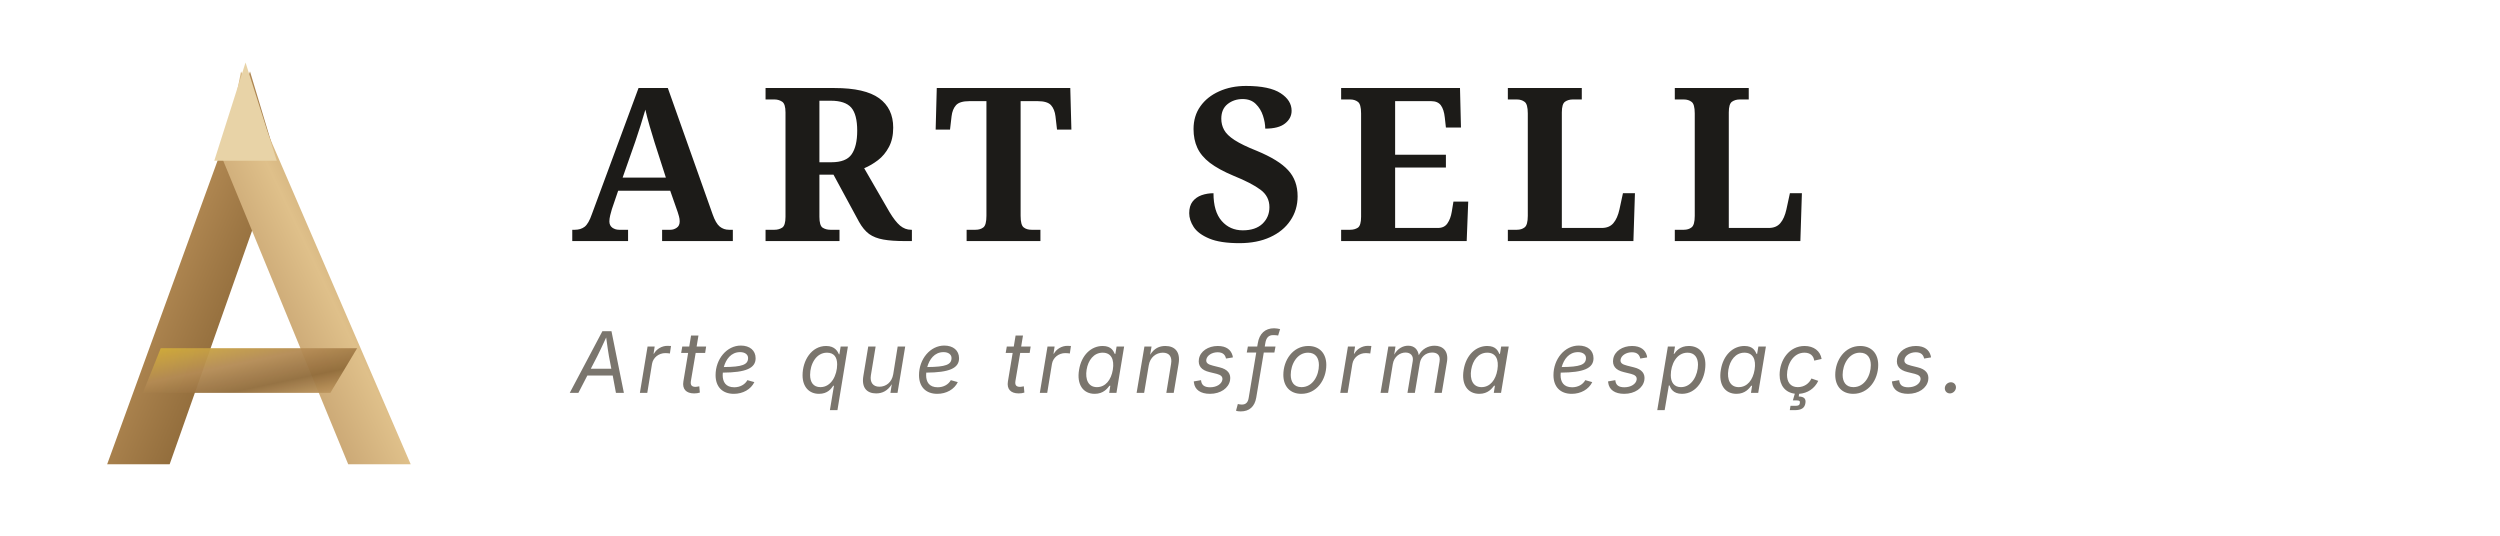
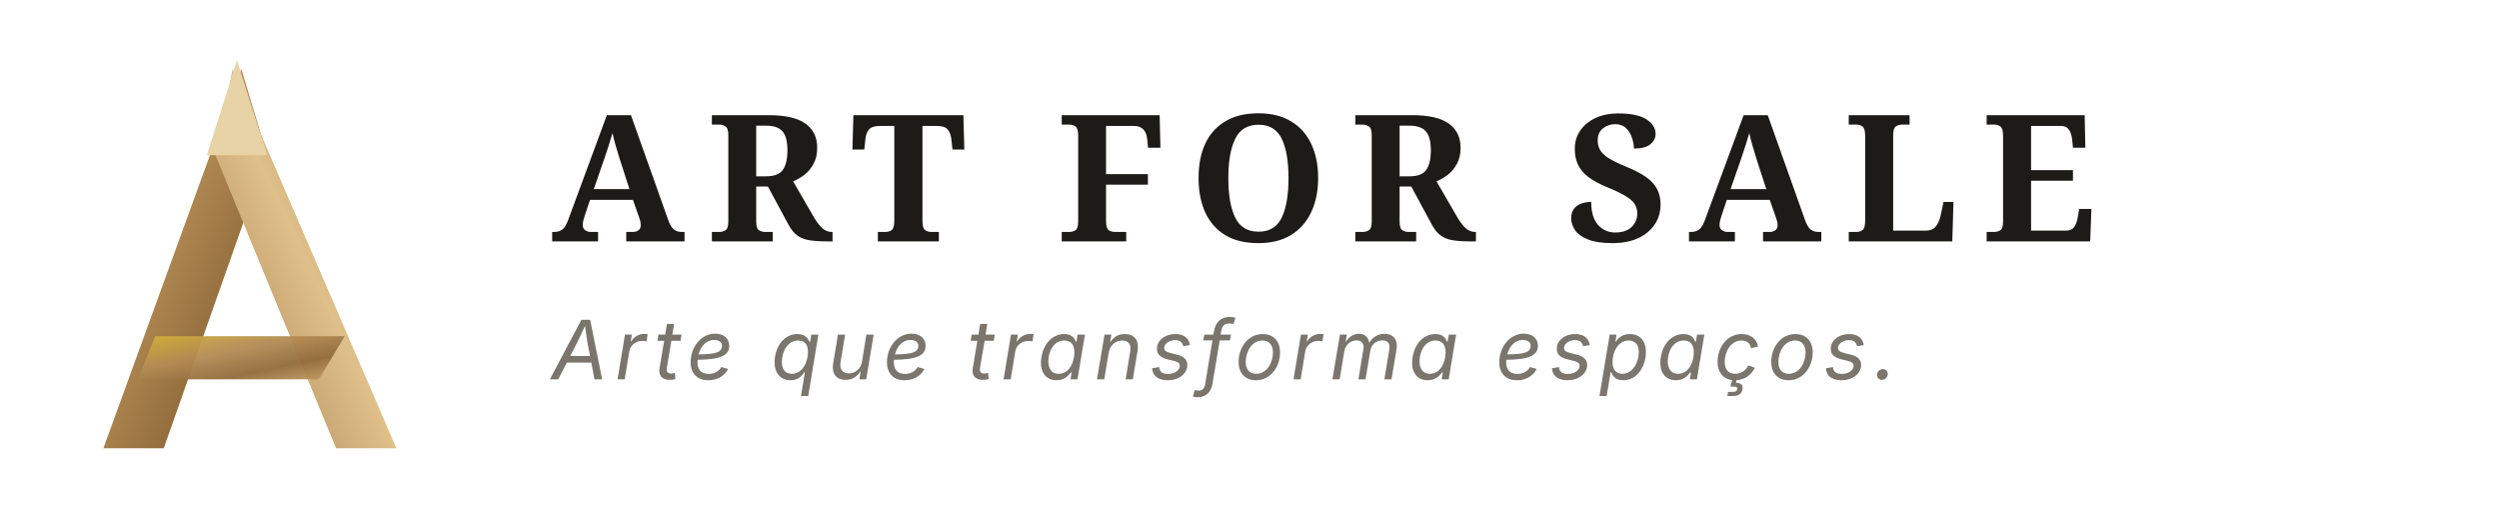
- <svg xmlns="http://www.w3.org/2000/svg" viewBox="0 0 280 60" width="280" height="60" fill="none">
+ <svg xmlns="http://www.w3.org/2000/svg" viewBox="0 0 290 60" width="290" height="60" fill="none">
  <defs>
    <linearGradient id="goldGrad" x1="0%" y1="0%" x2="100%" y2="100%">
      <stop offset="0%" stop-color="#d4af37" />
      <stop offset="40%" stop-color="#b38a54" />
      <stop offset="70%" stop-color="#916c3b" />
      <stop offset="100%" stop-color="#caa267" />
    </linearGradient>
    <linearGradient id="goldLight" x1="0%" y1="100%" x2="100%" y2="0%">
      <stop offset="0%" stop-color="#a67c4f" />
      <stop offset="50%" stop-color="#dfc08a" />
      <stop offset="100%" stop-color="#8e6538" />
    </linearGradient>
  </defs>
  <g transform="translate(6, 6)">
    <path d="M 22 2 L 6 46 L 13 46 L 25 12 Z" fill="url(#goldGrad)" />
    <path d="M 21 2 L 40 46 L 33 46 L 19 12 Z" fill="url(#goldLight)" />
    <path d="M 12 33 L 34 33 L 31 38 L 10 38 Z" fill="url(#goldGrad)" opacity="0.95" />
    <polygon points="21.5,1 25,12 18,12" fill="#e8d3a7" />
  </g>
-   <text x="64" y="27" font-family="'Cormorant Garamond', 'Playfair Display', Georgia, serif" font-size="24" font-weight="600" letter-spacing="3" fill="#1c1b18">ART SELL</text>
+   <text x="64" y="28" font-family="'Cormorant Garamond', 'Playfair Display', Georgia, serif" font-size="20.5" font-weight="600" letter-spacing="2.6" fill="#1c1b18">ART FOR SALE</text>
  <text x="64" y="44" font-family="'Plus Jakarta Sans', 'Inter', -apple-system, sans-serif" font-size="9.5" font-style="italic" font-weight="400" letter-spacing="0.8" fill="#7a756d">Arte que transforma espaços.</text>
</svg>
